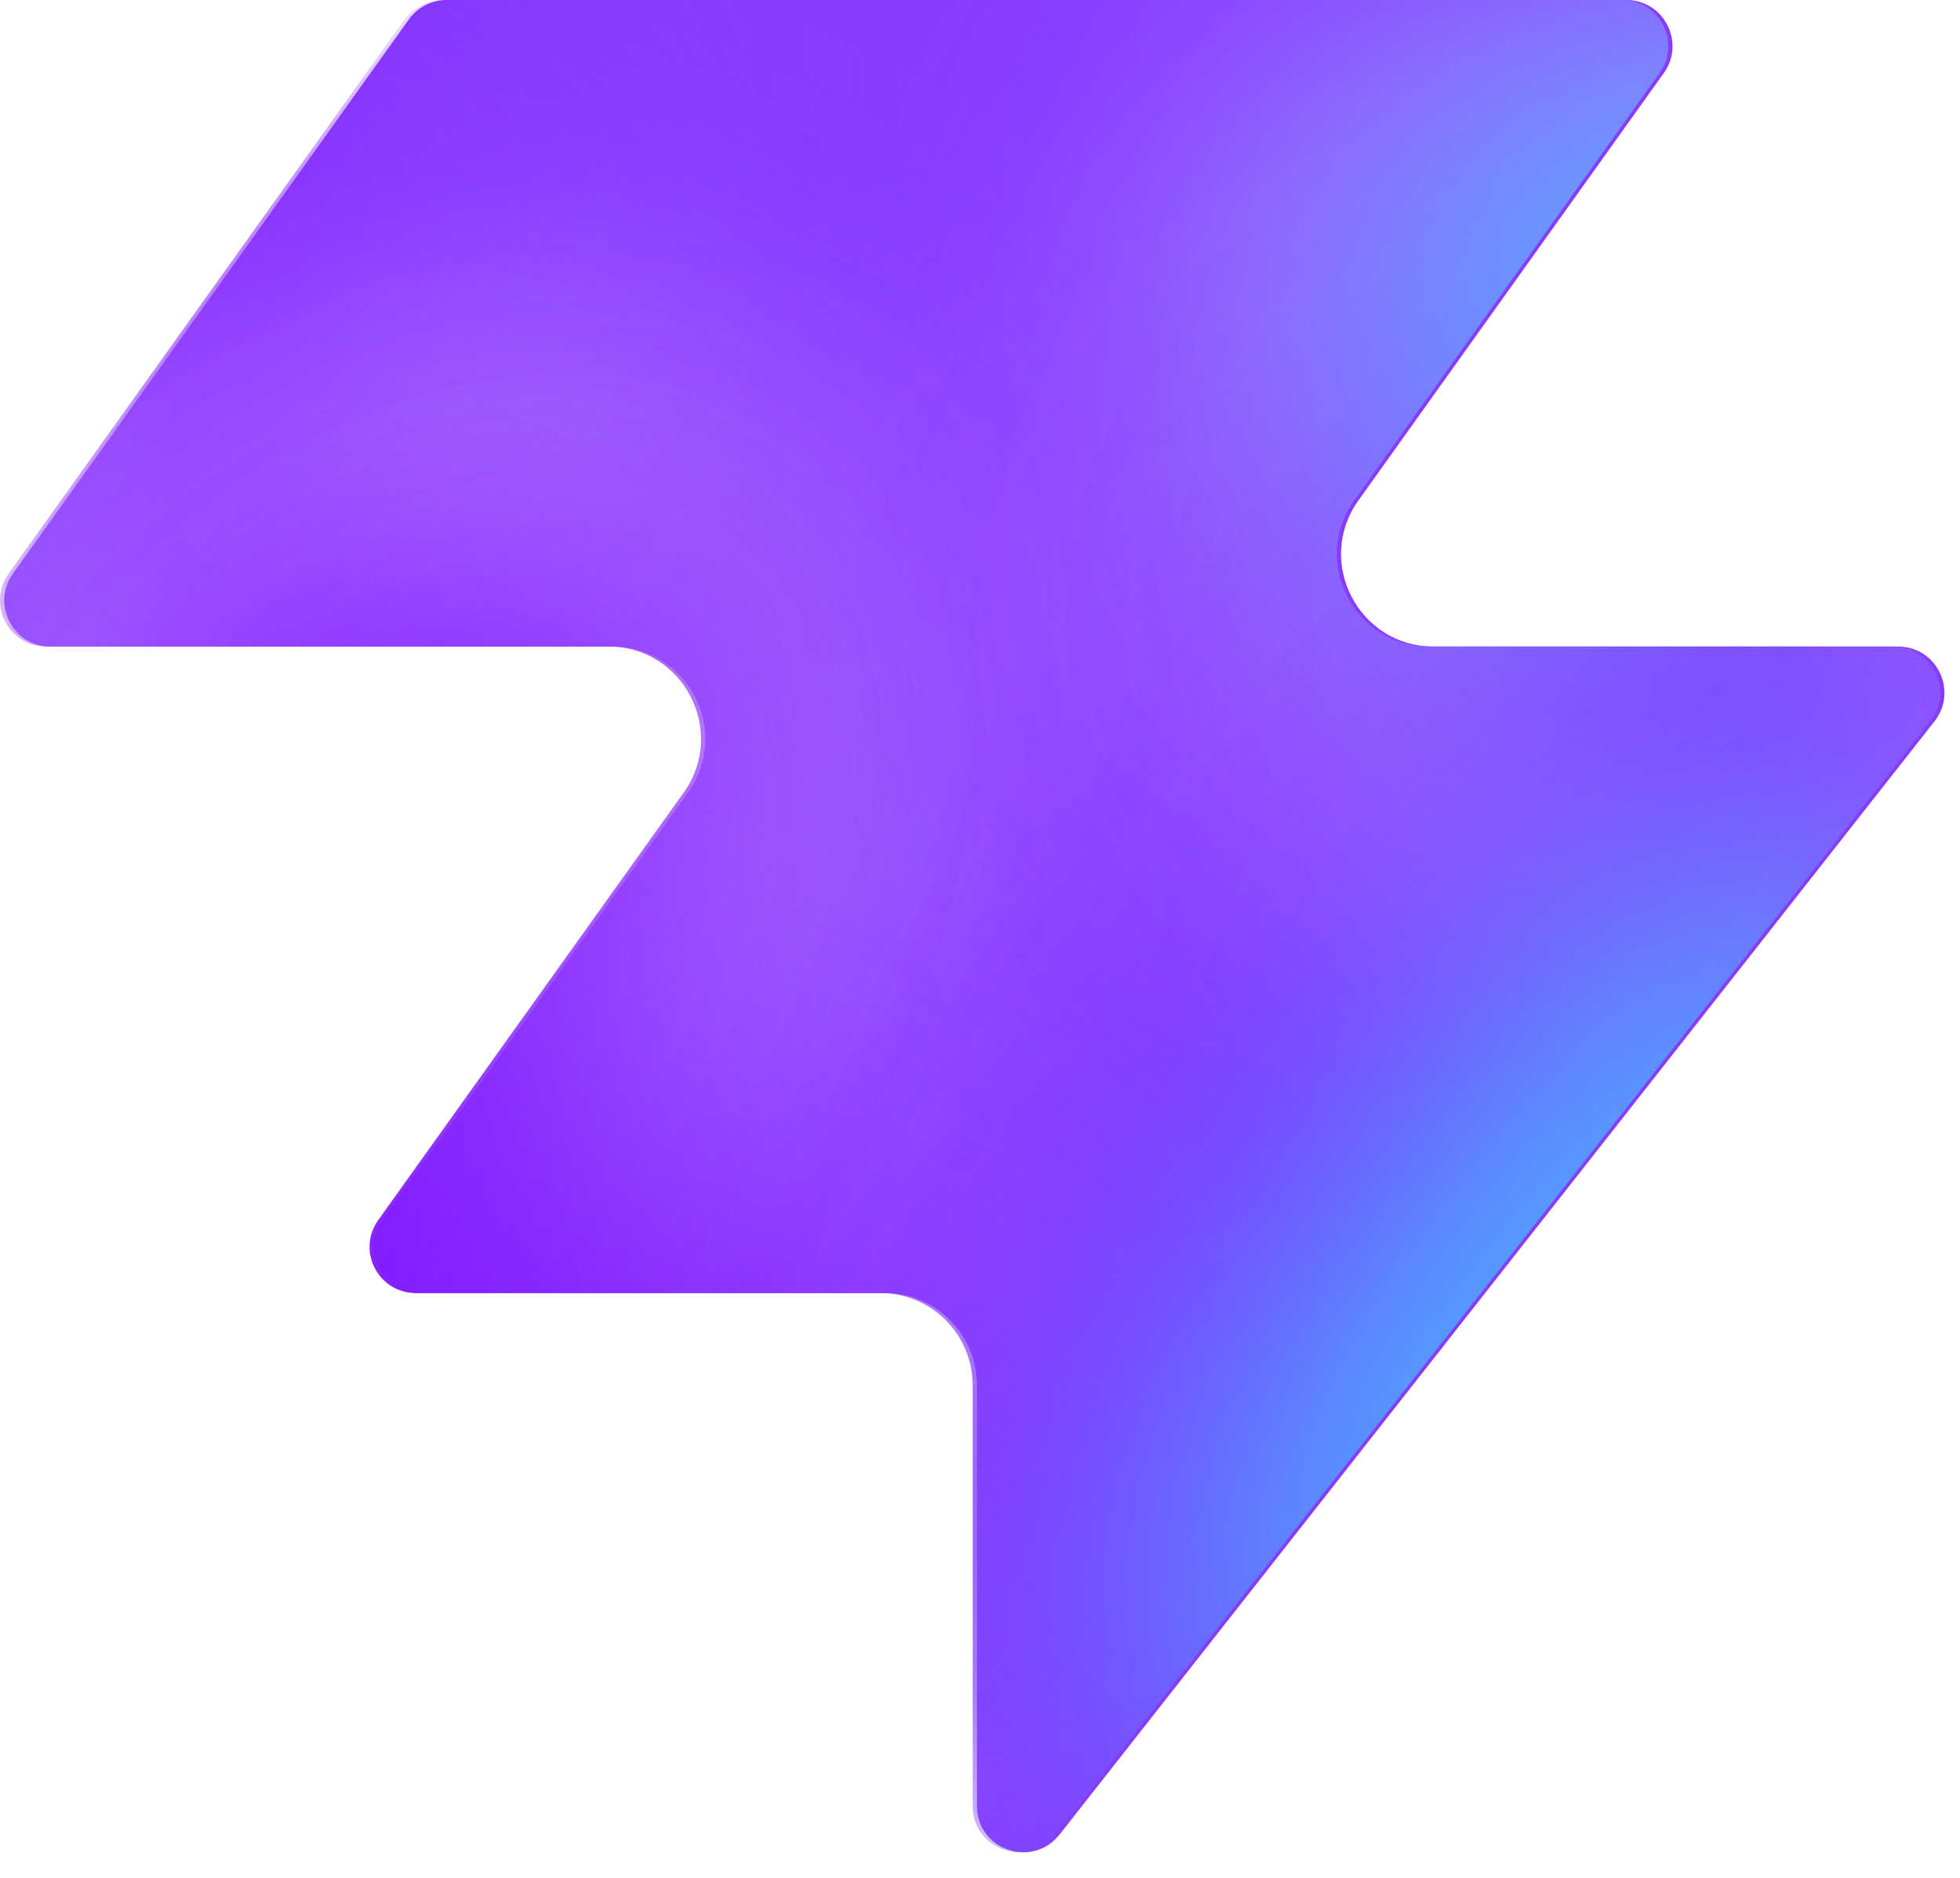
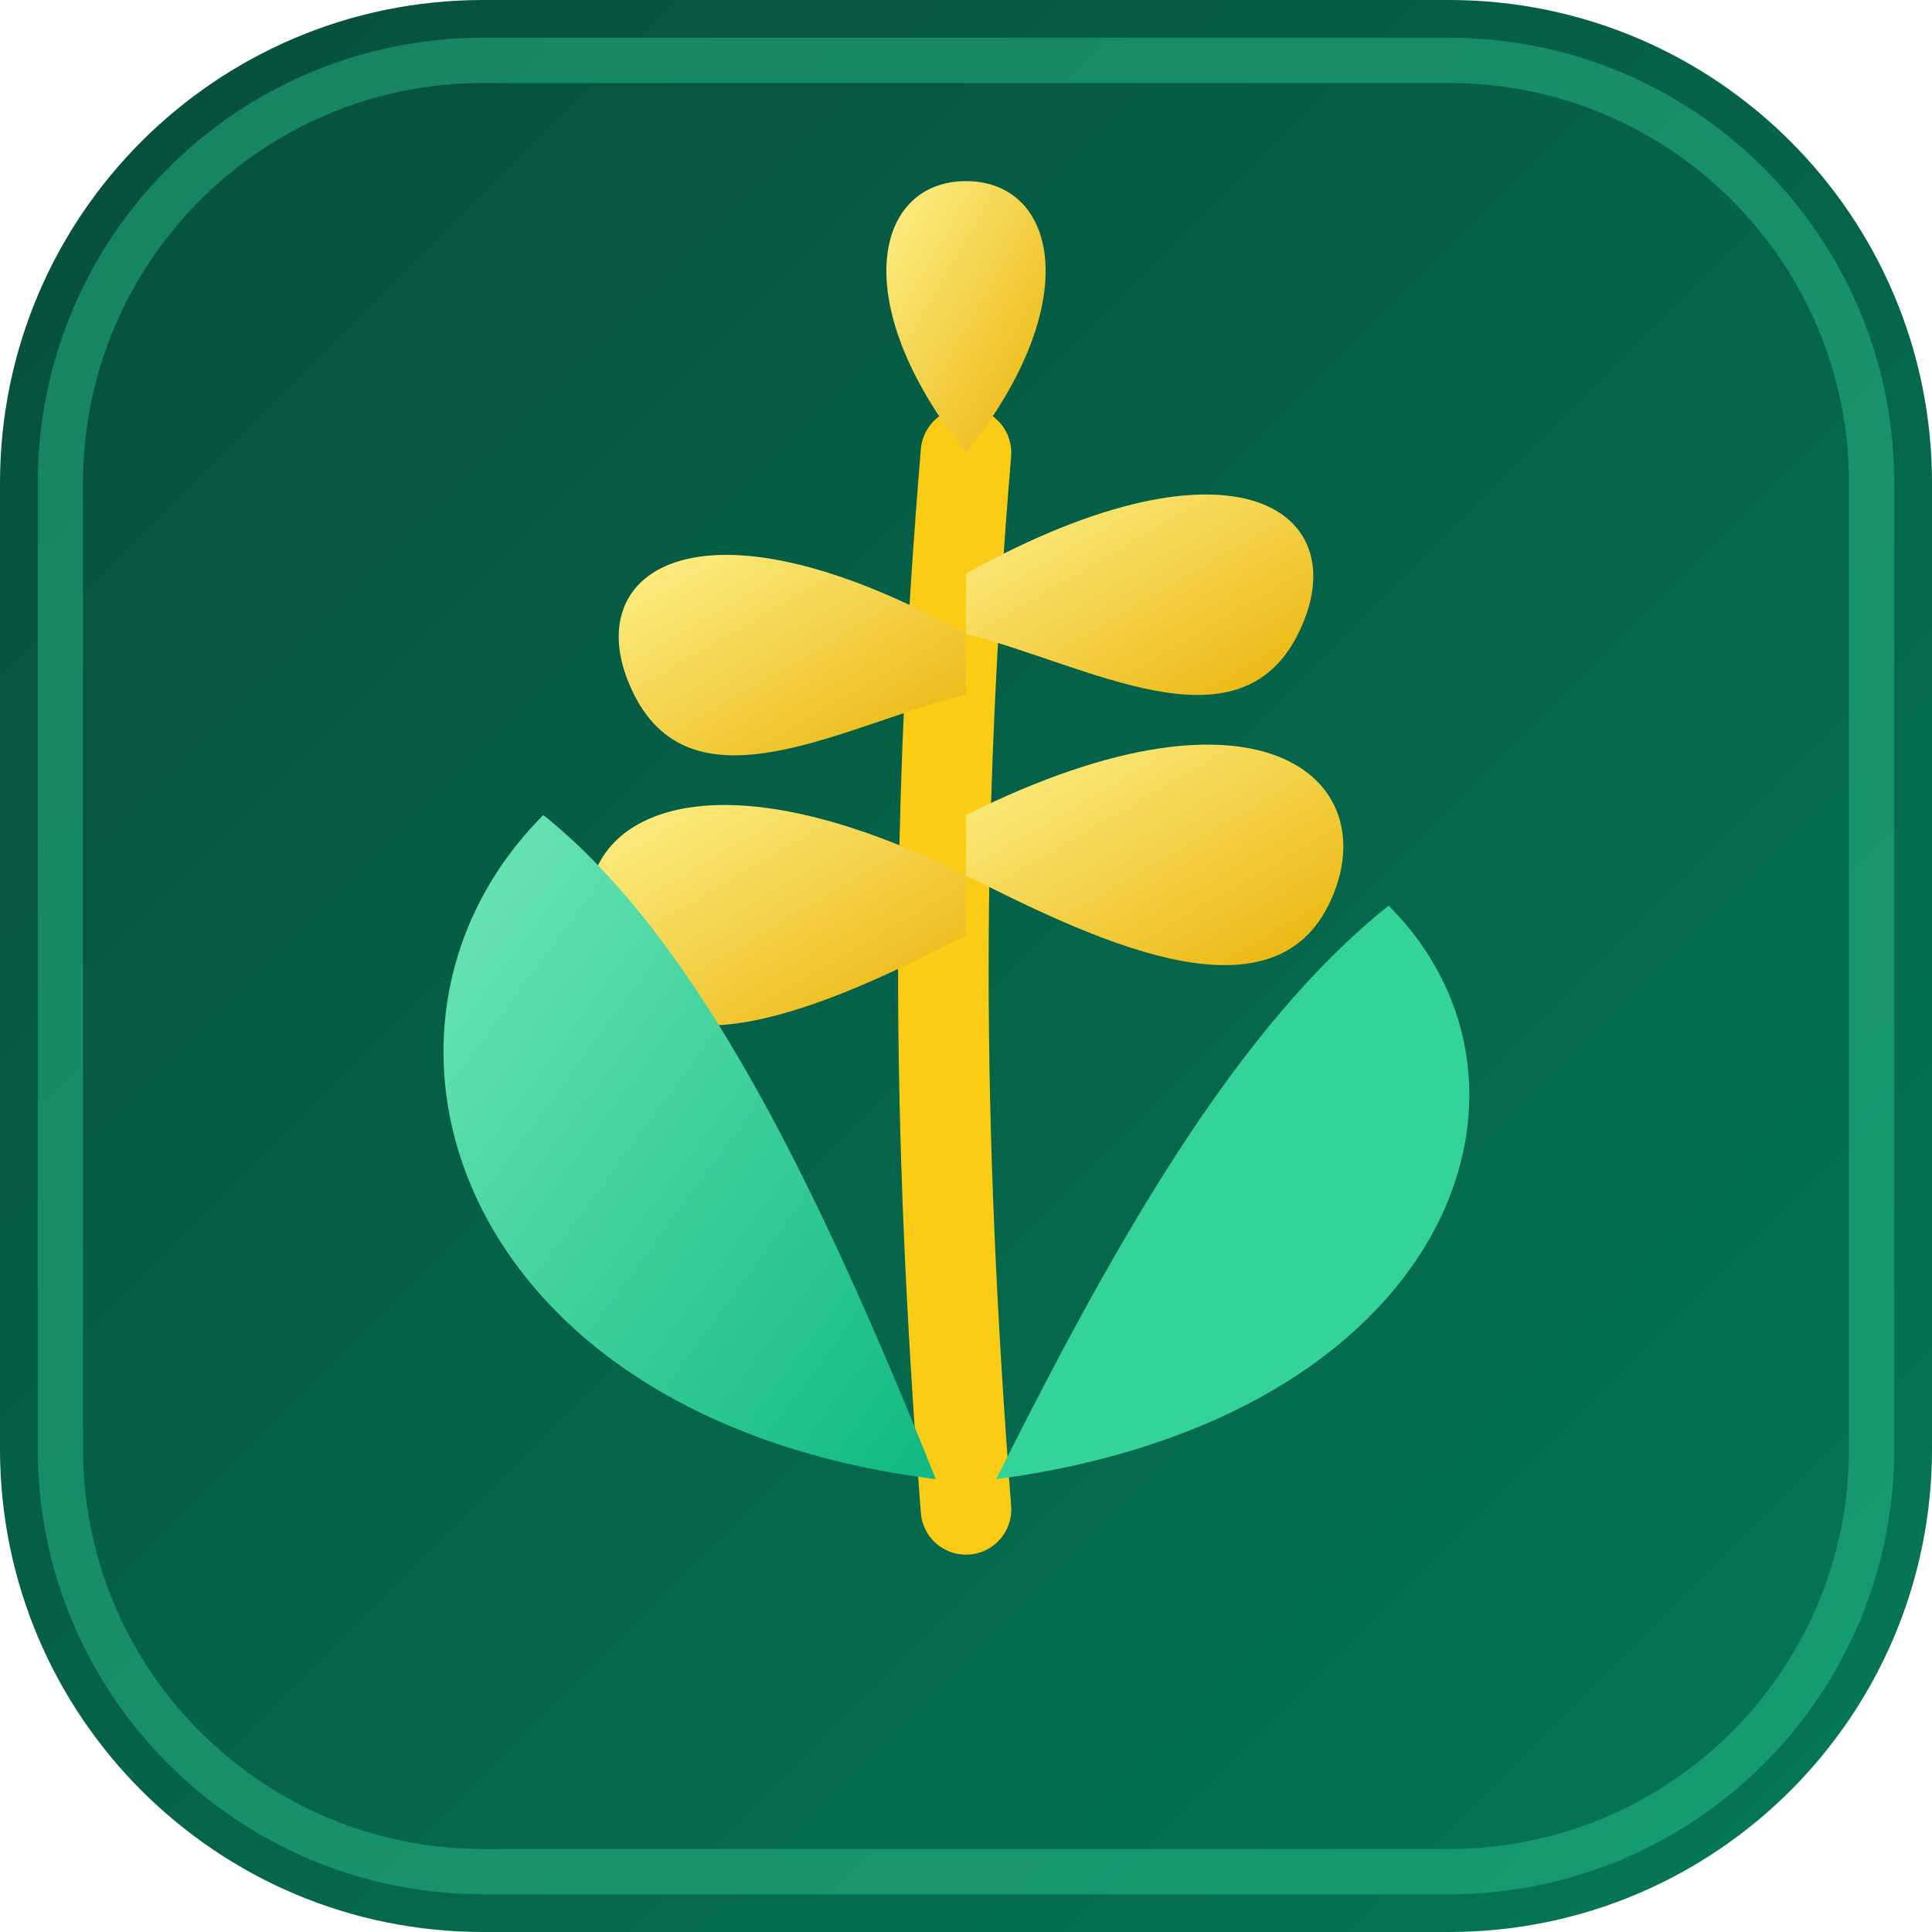
- <svg xmlns="http://www.w3.org/2000/svg" width="48" height="46" fill="none" viewBox="0 0 48 46">
-   <path fill="#863bff" d="M25.946 44.938c-.664.845-2.021.375-2.021-.698V33.937a2.26 2.26 0 0 0-2.262-2.262H10.287c-.92 0-1.456-1.04-.92-1.788l7.48-10.471c1.07-1.497 0-3.578-1.842-3.578H1.237c-.92 0-1.456-1.04-.92-1.788L10.013.474c.214-.297.556-.474.92-.474h28.894c.92 0 1.456 1.04.92 1.788l-7.48 10.471c-1.07 1.498 0 3.579 1.842 3.579h11.377c.943 0 1.473 1.088.89 1.83L25.947 44.94z" style="fill:#863bff;fill:color(display-p3 .525 .23 1);fill-opacity:1" />
-   <mask id="a" width="48" height="46" x="0" y="0" maskUnits="userSpaceOnUse" style="mask-type:alpha">
-     <path fill="#000" d="M25.842 44.938c-.664.844-2.021.375-2.021-.698V33.937a2.26 2.26 0 0 0-2.262-2.262H10.183c-.92 0-1.456-1.04-.92-1.788l7.48-10.471c1.07-1.498 0-3.579-1.842-3.579H1.133c-.92 0-1.456-1.04-.92-1.787L9.91.473c.214-.297.556-.474.92-.474h28.894c.92 0 1.456 1.04.92 1.788l-7.48 10.471c-1.07 1.498 0 3.578 1.842 3.578h11.377c.943 0 1.473 1.088.89 1.832L25.843 44.94z" style="fill:#000;fill-opacity:1" />
-   </mask>
-   <g mask="url(#a)">
-     <g filter="url(#b)">
-       <ellipse cx="5.508" cy="14.704" fill="#ede6ff" rx="5.508" ry="14.704" style="fill:#ede6ff;fill:color(display-p3 .927 .903 1);fill-opacity:1" transform="matrix(.00324 1 1 -.00324 -4.47 31.516)" />
-     </g>
-     <g filter="url(#c)">
-       <ellipse cx="10.399" cy="29.851" fill="#ede6ff" rx="10.399" ry="29.851" style="fill:#ede6ff;fill:color(display-p3 .927 .903 1);fill-opacity:1" transform="matrix(.00324 1 1 -.00324 -39.328 7.883)" />
-     </g>
-     <g filter="url(#d)">
-       <ellipse cx="5.508" cy="30.487" fill="#7e14ff" rx="5.508" ry="30.487" style="fill:#7e14ff;fill:color(display-p3 .492 .077 1);fill-opacity:1" transform="rotate(89.814 -25.913 -14.639)scale(1 -1)" />
-     </g>
-     <g filter="url(#e)">
-       <ellipse cx="5.508" cy="30.599" fill="#7e14ff" rx="5.508" ry="30.599" style="fill:#7e14ff;fill:color(display-p3 .492 .077 1);fill-opacity:1" transform="rotate(89.814 -32.644 -3.334)scale(1 -1)" />
-     </g>
-     <g filter="url(#f)">
-       <ellipse cx="5.508" cy="30.599" fill="#7e14ff" rx="5.508" ry="30.599" style="fill:#7e14ff;fill:color(display-p3 .492 .077 1);fill-opacity:1" transform="matrix(.00324 1 1 -.00324 -34.34 30.47)" />
-     </g>
-     <g filter="url(#g)">
-       <ellipse cx="14.072" cy="22.078" fill="#ede6ff" rx="14.072" ry="22.078" style="fill:#ede6ff;fill:color(display-p3 .927 .903 1);fill-opacity:1" transform="rotate(93.35 24.506 48.493)scale(-1 1)" />
-     </g>
-     <g filter="url(#h)">
-       <ellipse cx="3.47" cy="21.501" fill="#7e14ff" rx="3.47" ry="21.501" style="fill:#7e14ff;fill:color(display-p3 .492 .077 1);fill-opacity:1" transform="rotate(89.009 28.708 47.59)scale(-1 1)" />
-     </g>
-     <g filter="url(#i)">
-       <ellipse cx="3.47" cy="21.501" fill="#7e14ff" rx="3.47" ry="21.501" style="fill:#7e14ff;fill:color(display-p3 .492 .077 1);fill-opacity:1" transform="rotate(89.009 28.708 47.59)scale(-1 1)" />
-     </g>
-     <g filter="url(#j)">
-       <ellipse cx=".387" cy="8.972" fill="#7e14ff" rx="4.407" ry="29.108" style="fill:#7e14ff;fill:color(display-p3 .492 .077 1);fill-opacity:1" transform="rotate(39.51 .387 8.972)" />
-     </g>
-     <g filter="url(#k)">
-       <ellipse cx="47.523" cy="-6.092" fill="#7e14ff" rx="4.407" ry="29.108" style="fill:#7e14ff;fill:color(display-p3 .492 .077 1);fill-opacity:1" transform="rotate(37.892 47.523 -6.092)" />
-     </g>
-     <g filter="url(#l)">
-       <ellipse cx="41.412" cy="6.333" fill="#47bfff" rx="5.971" ry="9.665" style="fill:#47bfff;fill:color(display-p3 .28 .748 1);fill-opacity:1" transform="rotate(37.892 41.412 6.333)" />
-     </g>
-     <g filter="url(#m)">
-       <ellipse cx="-1.879" cy="38.332" fill="#7e14ff" rx="4.407" ry="29.108" style="fill:#7e14ff;fill:color(display-p3 .492 .077 1);fill-opacity:1" transform="rotate(37.892 -1.88 38.332)" />
-     </g>
-     <g filter="url(#n)">
-       <ellipse cx="-1.879" cy="38.332" fill="#7e14ff" rx="4.407" ry="29.108" style="fill:#7e14ff;fill:color(display-p3 .492 .077 1);fill-opacity:1" transform="rotate(37.892 -1.88 38.332)" />
-     </g>
-     <g filter="url(#o)">
-       <ellipse cx="35.651" cy="29.907" fill="#7e14ff" rx="4.407" ry="29.108" style="fill:#7e14ff;fill:color(display-p3 .492 .077 1);fill-opacity:1" transform="rotate(37.892 35.651 29.907)" />
-     </g>
-     <g filter="url(#p)">
-       <ellipse cx="38.418" cy="32.4" fill="#47bfff" rx="5.971" ry="15.297" style="fill:#47bfff;fill:color(display-p3 .28 .748 1);fill-opacity:1" transform="rotate(37.892 38.418 32.4)" />
-     </g>
+ <svg xmlns="http://www.w3.org/2000/svg" viewBox="0 0 64 64" width="64" height="64">
+   <defs>
+     <linearGradient id="bgGrad" x1="0%" y1="0%" x2="100%" y2="100%">
+       <stop offset="0%" stop-color="#064e3b" />
+       <stop offset="100%" stop-color="#047857" />
+     </linearGradient>
+     <linearGradient id="goldGrad" x1="0%" y1="0%" x2="100%" y2="100%">
+       <stop offset="0%" stop-color="#fef08a" />
+       <stop offset="100%" stop-color="#eab308" />
+     </linearGradient>
+     <linearGradient id="leafGrad" x1="0%" y1="0%" x2="100%" y2="100%">
+       <stop offset="0%" stop-color="#6ee7b7" />
+       <stop offset="100%" stop-color="#10b981" />
+     </linearGradient>
+   </defs>
+   <rect width="64" height="64" rx="16" fill="url(#bgGrad)" />
+   <rect x="2" y="2" width="60" height="60" rx="14" fill="none" stroke="#34d399" stroke-width="1.5" stroke-opacity="0.4" />
+   <g transform="translate(32, 33)">
+     <path d="M0,17 C-1,4 -1,-6 0,-18" fill="none" stroke="#facc15" stroke-width="3" stroke-linecap="round" />
+     <path d="M0,-18 C-4,-23 -3,-27 0,-27 C3,-27 4,-23 0,-18 Z" fill="url(#goldGrad)" />
+     <path d="M0,-12 C-9,-17 -13,-14 -11,-10 C-9,-6 -4,-9 0,-10 Z" fill="url(#goldGrad)" />
+     <path d="M0,-4 C-10,-9 -14,-5 -12,-1 C-10,3 -4,0 0,-2 Z" fill="url(#goldGrad)" />
+     <path d="M0,-14 C9,-19 13,-16 11,-12 C9,-8 4,-11 0,-12 Z" fill="url(#goldGrad)" />
+     <path d="M0,-6 C10,-11 14,-7 12,-3 C10,1 4,-2 0,-4 Z" fill="url(#goldGrad)" />
+     <path d="M-1,16 C-17,14 -21,1 -14,-6 C-9,-2 -5,6 -1,16 Z" fill="url(#leafGrad)" />
+     <path d="M1,16 C16,14 20,3 14,-3 C9,1 5,8 1,16 Z" fill="#34d399" />
  </g>
-   <defs>
-     <filter id="b" width="60.045" height="41.654" x="-19.77" y="16.149" color-interpolation-filters="sRGB" filterUnits="userSpaceOnUse">
-       <feFlood flood-opacity="0" result="BackgroundImageFix" />
-       <feBlend in="SourceGraphic" in2="BackgroundImageFix" result="shape" />
-       <feGaussianBlur result="effect1_foregroundBlur_2002_17158" stdDeviation="7.659" />
-     </filter>
-     <filter id="c" width="90.34" height="51.437" x="-54.613" y="-7.533" color-interpolation-filters="sRGB" filterUnits="userSpaceOnUse">
-       <feFlood flood-opacity="0" result="BackgroundImageFix" />
-       <feBlend in="SourceGraphic" in2="BackgroundImageFix" result="shape" />
-       <feGaussianBlur result="effect1_foregroundBlur_2002_17158" stdDeviation="7.659" />
-     </filter>
-     <filter id="d" width="79.355" height="29.4" x="-49.64" y="2.03" color-interpolation-filters="sRGB" filterUnits="userSpaceOnUse">
-       <feFlood flood-opacity="0" result="BackgroundImageFix" />
-       <feBlend in="SourceGraphic" in2="BackgroundImageFix" result="shape" />
-       <feGaussianBlur result="effect1_foregroundBlur_2002_17158" stdDeviation="4.596" />
-     </filter>
-     <filter id="e" width="79.579" height="29.4" x="-45.045" y="20.029" color-interpolation-filters="sRGB" filterUnits="userSpaceOnUse">
-       <feFlood flood-opacity="0" result="BackgroundImageFix" />
-       <feBlend in="SourceGraphic" in2="BackgroundImageFix" result="shape" />
-       <feGaussianBlur result="effect1_foregroundBlur_2002_17158" stdDeviation="4.596" />
-     </filter>
-     <filter id="f" width="79.579" height="29.4" x="-43.513" y="21.178" color-interpolation-filters="sRGB" filterUnits="userSpaceOnUse">
-       <feFlood flood-opacity="0" result="BackgroundImageFix" />
-       <feBlend in="SourceGraphic" in2="BackgroundImageFix" result="shape" />
-       <feGaussianBlur result="effect1_foregroundBlur_2002_17158" stdDeviation="4.596" />
-     </filter>
-     <filter id="g" width="74.749" height="58.852" x="15.756" y="-17.901" color-interpolation-filters="sRGB" filterUnits="userSpaceOnUse">
-       <feFlood flood-opacity="0" result="BackgroundImageFix" />
-       <feBlend in="SourceGraphic" in2="BackgroundImageFix" result="shape" />
-       <feGaussianBlur result="effect1_foregroundBlur_2002_17158" stdDeviation="7.659" />
-     </filter>
-     <filter id="h" width="61.377" height="25.362" x="23.548" y="2.284" color-interpolation-filters="sRGB" filterUnits="userSpaceOnUse">
-       <feFlood flood-opacity="0" result="BackgroundImageFix" />
-       <feBlend in="SourceGraphic" in2="BackgroundImageFix" result="shape" />
-       <feGaussianBlur result="effect1_foregroundBlur_2002_17158" stdDeviation="4.596" />
-     </filter>
-     <filter id="i" width="61.377" height="25.362" x="23.548" y="2.284" color-interpolation-filters="sRGB" filterUnits="userSpaceOnUse">
-       <feFlood flood-opacity="0" result="BackgroundImageFix" />
-       <feBlend in="SourceGraphic" in2="BackgroundImageFix" result="shape" />
-       <feGaussianBlur result="effect1_foregroundBlur_2002_17158" stdDeviation="4.596" />
-     </filter>
-     <filter id="j" width="56.045" height="63.649" x="-27.636" y="-22.853" color-interpolation-filters="sRGB" filterUnits="userSpaceOnUse">
-       <feFlood flood-opacity="0" result="BackgroundImageFix" />
-       <feBlend in="SourceGraphic" in2="BackgroundImageFix" result="shape" />
-       <feGaussianBlur result="effect1_foregroundBlur_2002_17158" stdDeviation="4.596" />
-     </filter>
-     <filter id="k" width="54.814" height="64.646" x="20.116" y="-38.415" color-interpolation-filters="sRGB" filterUnits="userSpaceOnUse">
-       <feFlood flood-opacity="0" result="BackgroundImageFix" />
-       <feBlend in="SourceGraphic" in2="BackgroundImageFix" result="shape" />
-       <feGaussianBlur result="effect1_foregroundBlur_2002_17158" stdDeviation="4.596" />
-     </filter>
-     <filter id="l" width="33.541" height="35.313" x="24.641" y="-11.323" color-interpolation-filters="sRGB" filterUnits="userSpaceOnUse">
-       <feFlood flood-opacity="0" result="BackgroundImageFix" />
-       <feBlend in="SourceGraphic" in2="BackgroundImageFix" result="shape" />
-       <feGaussianBlur result="effect1_foregroundBlur_2002_17158" stdDeviation="4.596" />
-     </filter>
-     <filter id="m" width="54.814" height="64.646" x="-29.286" y="6.009" color-interpolation-filters="sRGB" filterUnits="userSpaceOnUse">
-       <feFlood flood-opacity="0" result="BackgroundImageFix" />
-       <feBlend in="SourceGraphic" in2="BackgroundImageFix" result="shape" />
-       <feGaussianBlur result="effect1_foregroundBlur_2002_17158" stdDeviation="4.596" />
-     </filter>
-     <filter id="n" width="54.814" height="64.646" x="-29.286" y="6.009" color-interpolation-filters="sRGB" filterUnits="userSpaceOnUse">
-       <feFlood flood-opacity="0" result="BackgroundImageFix" />
-       <feBlend in="SourceGraphic" in2="BackgroundImageFix" result="shape" />
-       <feGaussianBlur result="effect1_foregroundBlur_2002_17158" stdDeviation="4.596" />
-     </filter>
-     <filter id="o" width="54.814" height="64.646" x="8.244" y="-2.416" color-interpolation-filters="sRGB" filterUnits="userSpaceOnUse">
-       <feFlood flood-opacity="0" result="BackgroundImageFix" />
-       <feBlend in="SourceGraphic" in2="BackgroundImageFix" result="shape" />
-       <feGaussianBlur result="effect1_foregroundBlur_2002_17158" stdDeviation="4.596" />
-     </filter>
-     <filter id="p" width="39.409" height="43.623" x="18.713" y="10.588" color-interpolation-filters="sRGB" filterUnits="userSpaceOnUse">
-       <feFlood flood-opacity="0" result="BackgroundImageFix" />
-       <feBlend in="SourceGraphic" in2="BackgroundImageFix" result="shape" />
-       <feGaussianBlur result="effect1_foregroundBlur_2002_17158" stdDeviation="4.596" />
-     </filter>
-   </defs>
</svg>
